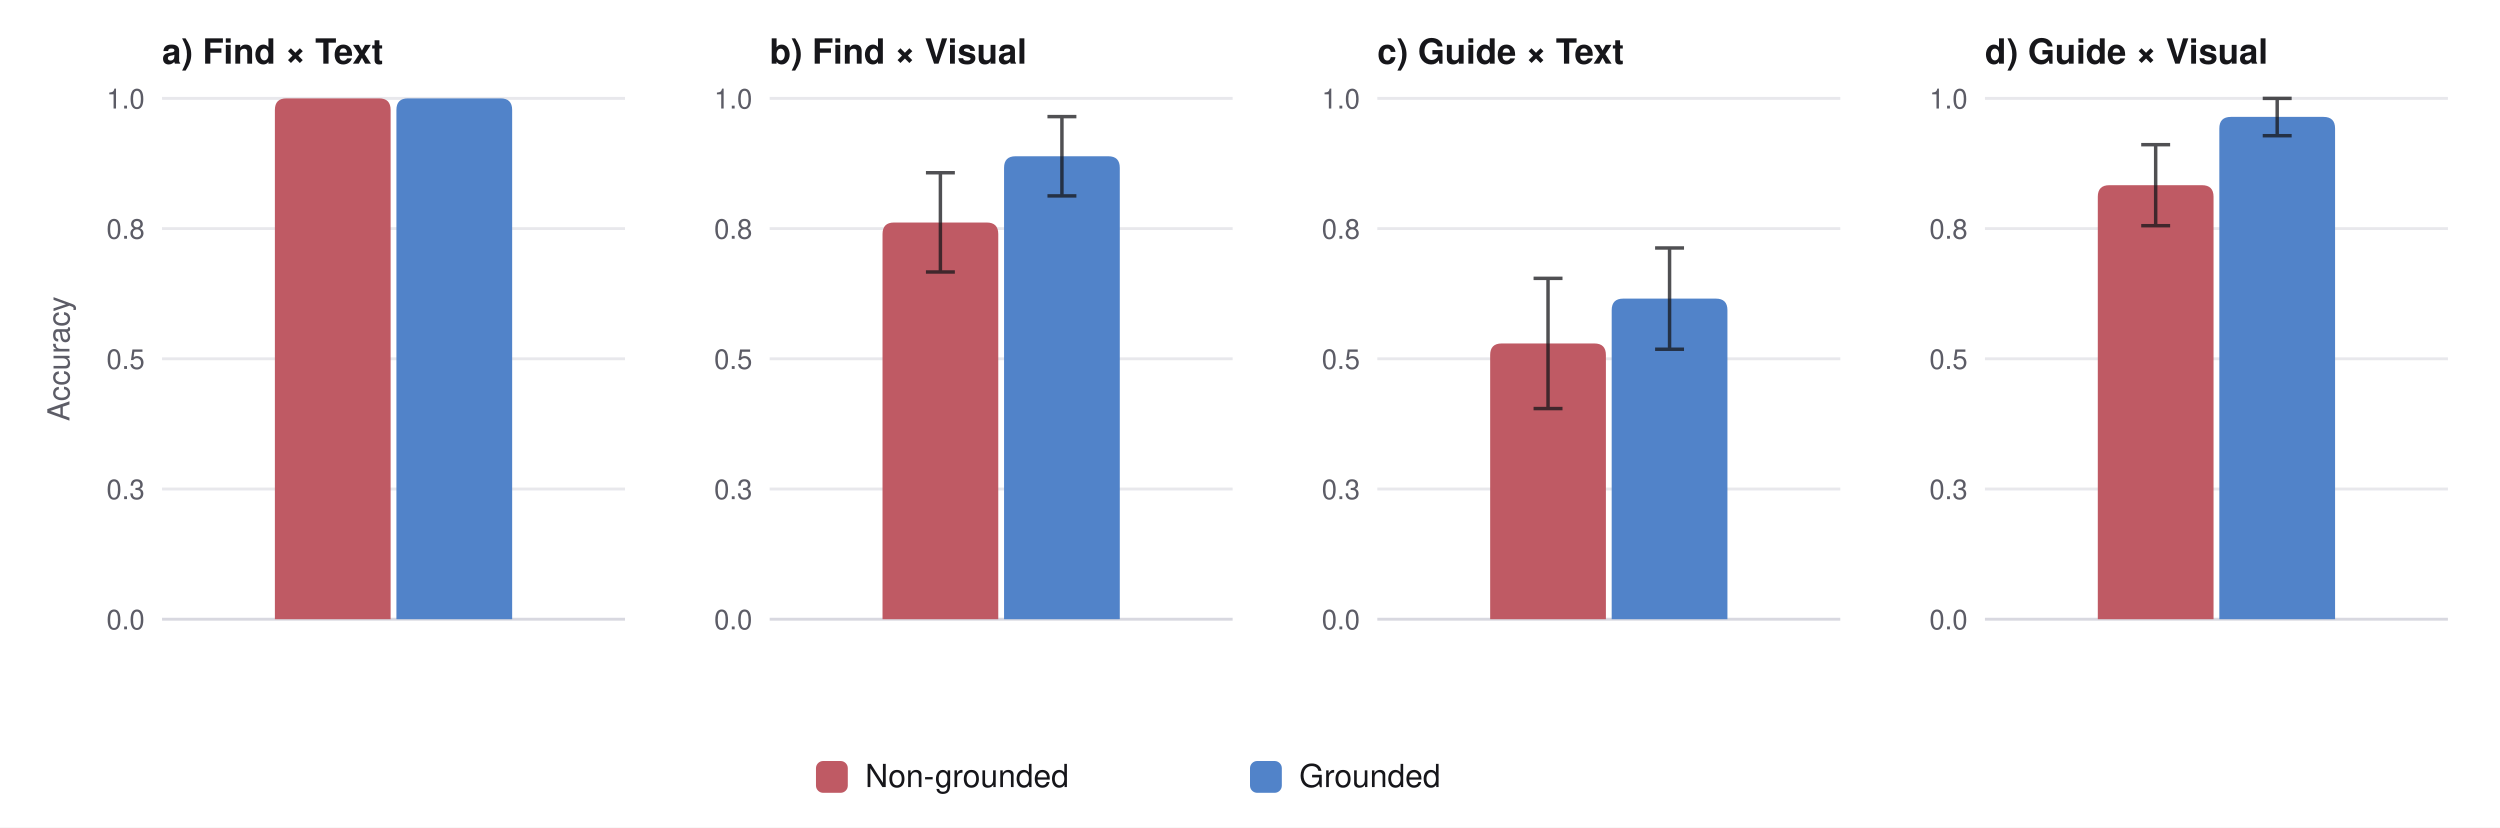
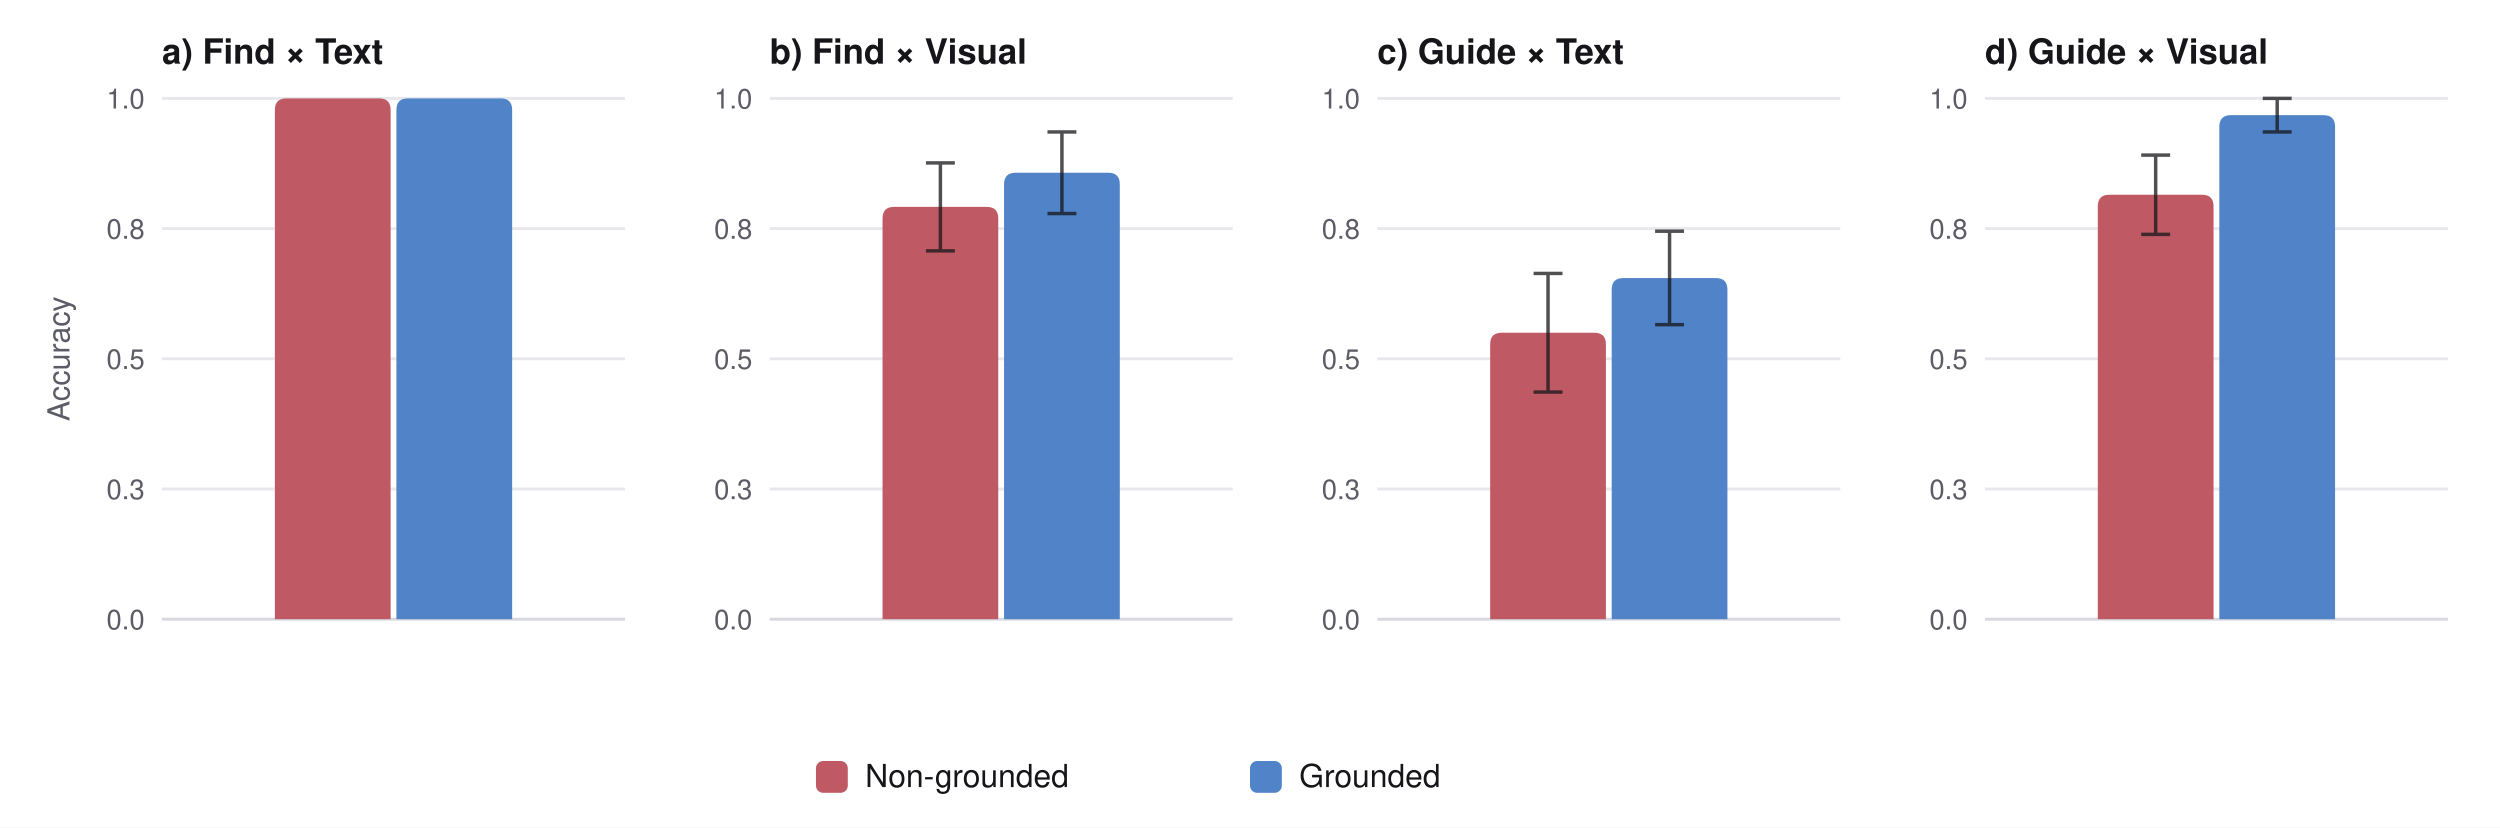
<svg xmlns="http://www.w3.org/2000/svg" width="864" height="286" viewBox="0 0 864 286" font-family="Helvetica, Arial, sans-serif">
  <rect width="864" height="286" fill="#ffffff" />
  <g>
    <text x="56.0" y="22.0" font-size="12" font-weight="700" fill="#16161a">a) Find × Text</text>
    <line x1="56.0" y1="214.0" x2="216.0" y2="214.0" stroke="#d8d8e0" stroke-width="1" />
    <text x="50.0" y="217.5" text-anchor="end" font-size="9.5" fill="#5c5c66">0.0</text>
    <line x1="56.0" y1="169.0" x2="216.0" y2="169.0" stroke="#d8d8e0" stroke-width="1" opacity="0.6" />
    <text x="50.0" y="172.5" text-anchor="end" font-size="9.5" fill="#5c5c66">0.3</text>
    <line x1="56.0" y1="124.0" x2="216.0" y2="124.0" stroke="#d8d8e0" stroke-width="1" opacity="0.6" />
    <text x="50.0" y="127.5" text-anchor="end" font-size="9.5" fill="#5c5c66">0.5</text>
    <line x1="56.0" y1="79.0" x2="216.0" y2="79.0" stroke="#d8d8e0" stroke-width="1" opacity="0.6" />
    <text x="50.0" y="82.5" text-anchor="end" font-size="9.5" fill="#5c5c66">0.8</text>
    <line x1="56.0" y1="34.0" x2="216.0" y2="34.0" stroke="#d8d8e0" stroke-width="1" opacity="0.6" />
    <text x="50.0" y="37.5" text-anchor="end" font-size="9.5" fill="#5c5c66">1.0</text>
    <path d="M95.0,214.0 L95.0,38.0 Q95.0,34.0 99.0,34.0 L131.0,34.0 Q135.0,34.0 135.0,38.0 L135.0,214.0 Z" fill="#bf5a64" />
    <path d="M137.0,214.0 L137.0,38.0 Q137.0,34.0 141.0,34.0 L173.0,34.0 Q177.0,34.0 177.0,38.0 L177.0,214.0 Z" fill="#5183c9" />
    <text transform="translate(24.0,124.0) rotate(-90)" text-anchor="middle" font-size="10.5" fill="#5c5c66">Accuracy</text>
  </g>
  <g>
    <text x="266.0" y="22.0" font-size="12" font-weight="700" fill="#16161a">b) Find × Visual</text>
    <line x1="266.0" y1="214.0" x2="426.0" y2="214.0" stroke="#d8d8e0" stroke-width="1" />
    <text x="260.0" y="217.5" text-anchor="end" font-size="9.5" fill="#5c5c66">0.0</text>
    <line x1="266.0" y1="169.0" x2="426.0" y2="169.0" stroke="#d8d8e0" stroke-width="1" opacity="0.6" />
    <text x="260.0" y="172.5" text-anchor="end" font-size="9.5" fill="#5c5c66">0.3</text>
    <line x1="266.0" y1="124.0" x2="426.0" y2="124.0" stroke="#d8d8e0" stroke-width="1" opacity="0.6" />
    <text x="260.0" y="127.5" text-anchor="end" font-size="9.5" fill="#5c5c66">0.5</text>
    <line x1="266.0" y1="79.0" x2="426.0" y2="79.0" stroke="#d8d8e0" stroke-width="1" opacity="0.6" />
    <text x="260.0" y="82.5" text-anchor="end" font-size="9.5" fill="#5c5c66">0.8</text>
    <line x1="266.0" y1="34.0" x2="426.0" y2="34.0" stroke="#d8d8e0" stroke-width="1" opacity="0.6" />
    <text x="260.0" y="37.5" text-anchor="end" font-size="9.5" fill="#5c5c66">1.0</text>
-     <path d="M305.0,214.0 L305.0,80.9 Q305.0,76.9 309.0,76.9 L341.0,76.9 Q345.0,76.9 345.0,80.9 L345.0,214.0 Z" fill="#bf5a64" />
+     <path d="M305.0,214.0 L305.0,75.5 Q305.0,71.5 309.0,71.5 L341.0,71.5 Q345.0,71.5 345.0,75.5 L345.0,214.0 Z" fill="#bf5a64" />
    <g stroke="#16161a" stroke-width="1.2" fill="none" opacity="0.75">
-       <line x1="325.0" y1="94.0" x2="325.0" y2="59.7" />
-       <line x1="320.0" y1="59.7" x2="330.0" y2="59.7" />
-       <line x1="320.0" y1="94.0" x2="330.0" y2="94.0" />
+       <line x1="325.0" y1="86.7" x2="325.0" y2="56.3" />
+       <line x1="320.0" y1="56.3" x2="330.0" y2="56.3" />
+       <line x1="320.0" y1="86.7" x2="330.0" y2="86.7" />
    </g>
-     <path d="M347.0,214.0 L347.0,58.0 Q347.0,54.0 351.0,54.0 L383.0,54.0 Q387.0,54.0 387.0,58.0 L387.0,214.0 Z" fill="#5183c9" />
+     <path d="M347.0,214.0 L347.0,63.7 Q347.0,59.7 351.0,59.7 L383.0,59.7 Q387.0,59.7 387.0,63.7 L387.0,214.0 Z" fill="#5183c9" />
    <g stroke="#16161a" stroke-width="1.2" fill="none" opacity="0.75">
-       <line x1="367.0" y1="67.7" x2="367.0" y2="40.3" />
-       <line x1="362.0" y1="40.3" x2="372.0" y2="40.3" />
-       <line x1="362.0" y1="67.7" x2="372.0" y2="67.7" />
+       <line x1="367.0" y1="73.8" x2="367.0" y2="45.6" />
+       <line x1="362.0" y1="45.6" x2="372.0" y2="45.6" />
+       <line x1="362.0" y1="73.8" x2="372.0" y2="73.8" />
    </g>
  </g>
  <g>
    <text x="476.0" y="22.0" font-size="12" font-weight="700" fill="#16161a">c) Guide × Text</text>
    <line x1="476.0" y1="214.0" x2="636.0" y2="214.0" stroke="#d8d8e0" stroke-width="1" />
    <text x="470.0" y="217.5" text-anchor="end" font-size="9.5" fill="#5c5c66">0.0</text>
    <line x1="476.0" y1="169.0" x2="636.0" y2="169.0" stroke="#d8d8e0" stroke-width="1" opacity="0.6" />
    <text x="470.0" y="172.5" text-anchor="end" font-size="9.5" fill="#5c5c66">0.3</text>
    <line x1="476.0" y1="124.0" x2="636.0" y2="124.0" stroke="#d8d8e0" stroke-width="1" opacity="0.6" />
    <text x="470.0" y="127.5" text-anchor="end" font-size="9.5" fill="#5c5c66">0.5</text>
    <line x1="476.0" y1="79.0" x2="636.0" y2="79.0" stroke="#d8d8e0" stroke-width="1" opacity="0.6" />
    <text x="470.0" y="82.5" text-anchor="end" font-size="9.5" fill="#5c5c66">0.8</text>
    <line x1="476.0" y1="34.0" x2="636.0" y2="34.0" stroke="#d8d8e0" stroke-width="1" opacity="0.6" />
    <text x="470.0" y="37.5" text-anchor="end" font-size="9.5" fill="#5c5c66">1.0</text>
-     <path d="M515.0,214.0 L515.0,122.7 Q515.0,118.7 519.0,118.7 L551.0,118.7 Q555.0,118.7 555.0,122.7 L555.0,214.0 Z" fill="#bf5a64" />
+     <path d="M515.0,214.0 L515.0,119.0 Q515.0,115.0 519.0,115.0 L551.0,115.0 Q555.0,115.0 555.0,119.0 L555.0,214.0 Z" fill="#bf5a64" />
    <g stroke="#16161a" stroke-width="1.2" fill="none" opacity="0.75">
-       <line x1="535.0" y1="141.2" x2="535.0" y2="96.2" />
-       <line x1="530.0" y1="96.2" x2="540.0" y2="96.2" />
-       <line x1="530.0" y1="141.2" x2="540.0" y2="141.2" />
+       <line x1="535.0" y1="135.5" x2="535.0" y2="94.5" />
+       <line x1="530.0" y1="94.5" x2="540.0" y2="94.5" />
+       <line x1="530.0" y1="135.5" x2="540.0" y2="135.5" />
    </g>
-     <path d="M557.0,214.0 L557.0,107.2 Q557.0,103.2 561.0,103.2 L593.0,103.2 Q597.0,103.2 597.0,107.2 L597.0,214.0 Z" fill="#5183c9" />
+     <path d="M557.0,214.0 L557.0,100.1 Q557.0,96.1 561.0,96.1 L593.0,96.1 Q597.0,96.1 597.0,100.1 L597.0,214.0 Z" fill="#5183c9" />
    <g stroke="#16161a" stroke-width="1.2" fill="none" opacity="0.75">
-       <line x1="577.0" y1="120.7" x2="577.0" y2="85.7" />
-       <line x1="572.0" y1="85.7" x2="582.0" y2="85.7" />
-       <line x1="572.0" y1="120.7" x2="582.0" y2="120.7" />
+       <line x1="577.0" y1="112.2" x2="577.0" y2="79.9" />
+       <line x1="572.0" y1="79.9" x2="582.0" y2="79.9" />
+       <line x1="572.0" y1="112.2" x2="582.0" y2="112.2" />
    </g>
  </g>
  <g>
    <text x="686.0" y="22.0" font-size="12" font-weight="700" fill="#16161a">d) Guide × Visual</text>
    <line x1="686.0" y1="214.0" x2="846.0" y2="214.0" stroke="#d8d8e0" stroke-width="1" />
    <text x="680.0" y="217.5" text-anchor="end" font-size="9.5" fill="#5c5c66">0.0</text>
    <line x1="686.0" y1="169.0" x2="846.0" y2="169.0" stroke="#d8d8e0" stroke-width="1" opacity="0.6" />
    <text x="680.0" y="172.5" text-anchor="end" font-size="9.5" fill="#5c5c66">0.3</text>
    <line x1="686.0" y1="124.0" x2="846.0" y2="124.0" stroke="#d8d8e0" stroke-width="1" opacity="0.6" />
    <text x="680.0" y="127.5" text-anchor="end" font-size="9.5" fill="#5c5c66">0.5</text>
    <line x1="686.0" y1="79.0" x2="846.0" y2="79.0" stroke="#d8d8e0" stroke-width="1" opacity="0.6" />
    <text x="680.0" y="82.5" text-anchor="end" font-size="9.5" fill="#5c5c66">0.8</text>
    <line x1="686.0" y1="34.0" x2="846.0" y2="34.0" stroke="#d8d8e0" stroke-width="1" opacity="0.6" />
    <text x="680.0" y="37.5" text-anchor="end" font-size="9.5" fill="#5c5c66">1.0</text>
-     <path d="M725.0,214.0 L725.0,68.0 Q725.0,64.0 729.0,64.0 L761.0,64.0 Q765.0,64.0 765.0,68.0 L765.0,214.0 Z" fill="#bf5a64" />
+     <path d="M725.0,214.0 L725.0,71.3 Q725.0,67.3 729.0,67.3 L761.0,67.3 Q765.0,67.3 765.0,71.3 L765.0,214.0 Z" fill="#bf5a64" />
    <g stroke="#16161a" stroke-width="1.2" fill="none" opacity="0.75">
-       <line x1="745.0" y1="78.0" x2="745.0" y2="50.0" />
-       <line x1="740.0" y1="50.0" x2="750.0" y2="50.0" />
-       <line x1="740.0" y1="78.0" x2="750.0" y2="78.0" />
+       <line x1="745.0" y1="81.0" x2="745.0" y2="53.6" />
+       <line x1="740.0" y1="53.6" x2="750.0" y2="53.6" />
+       <line x1="740.0" y1="81.0" x2="750.0" y2="81.0" />
    </g>
-     <path d="M767.0,214.0 L767.0,44.4 Q767.0,40.4 771.0,40.4 L803.0,40.4 Q807.0,40.4 807.0,44.4 L807.0,214.0 Z" fill="#5183c9" />
+     <path d="M767.0,214.0 L767.0,43.8 Q767.0,39.8 771.0,39.8 L803.0,39.8 Q807.0,39.8 807.0,43.8 L807.0,214.0 Z" fill="#5183c9" />
    <g stroke="#16161a" stroke-width="1.2" fill="none" opacity="0.75">
-       <line x1="787.0" y1="46.9" x2="787.0" y2="34.0" />
+       <line x1="787.0" y1="45.6" x2="787.0" y2="34.0" />
      <line x1="782.0" y1="34.0" x2="792.0" y2="34.0" />
-       <line x1="782.0" y1="46.9" x2="792.0" y2="46.9" />
+       <line x1="782.0" y1="45.6" x2="792.0" y2="45.6" />
    </g>
  </g>
  <g>
    <rect x="282" y="263" width="11" height="11" rx="2.5" fill="#bf5a64" />
    <text x="299" y="272" font-size="11" fill="#16161a">Non-grounded</text>
    <rect x="432" y="263" width="11" height="11" rx="2.5" fill="#5183c9" />
    <text x="449" y="272" font-size="11" fill="#16161a">Grounded</text>
  </g>
</svg>
